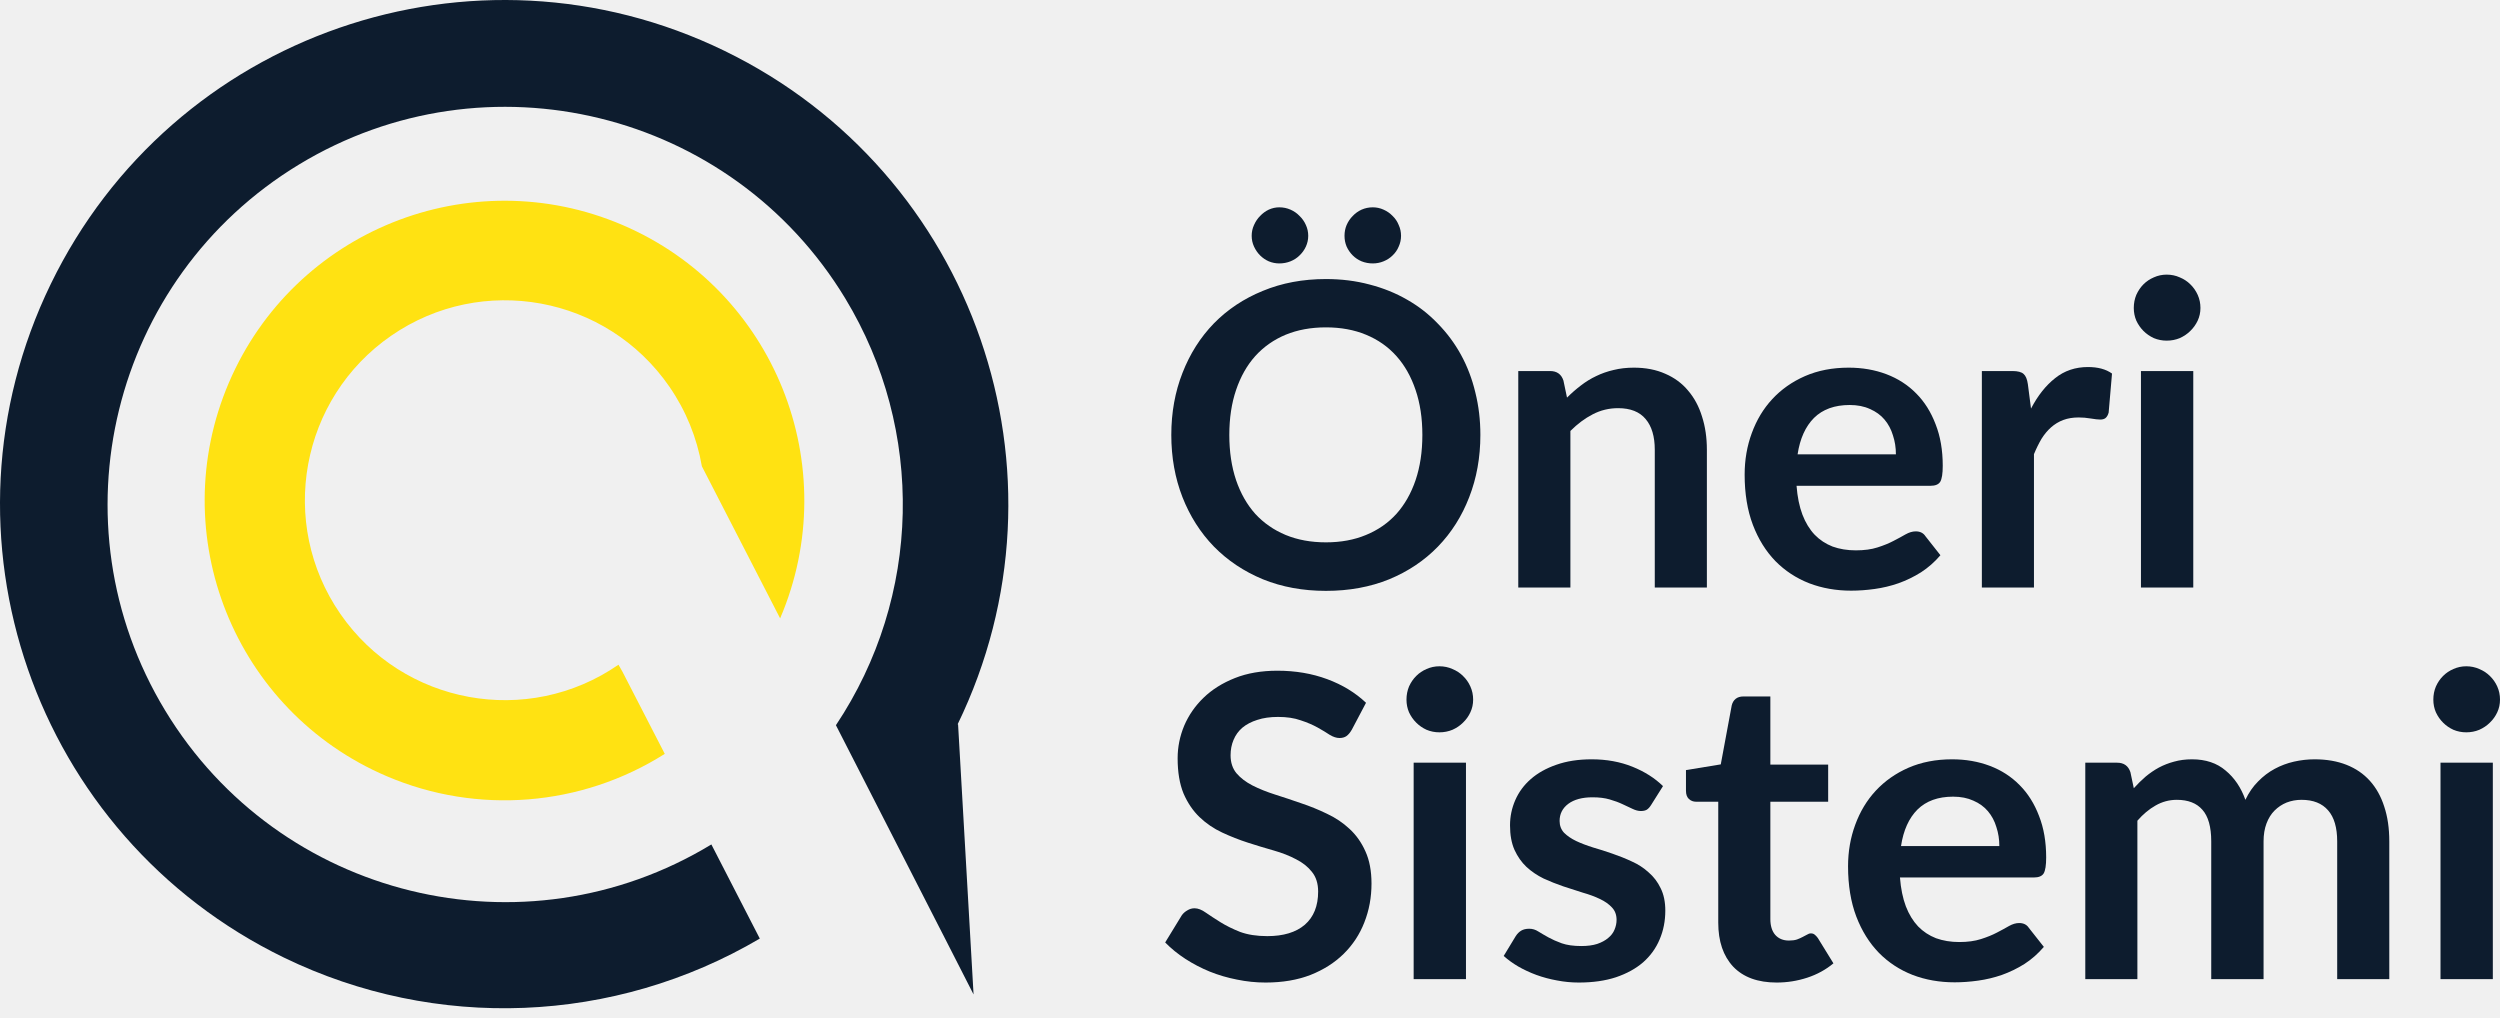
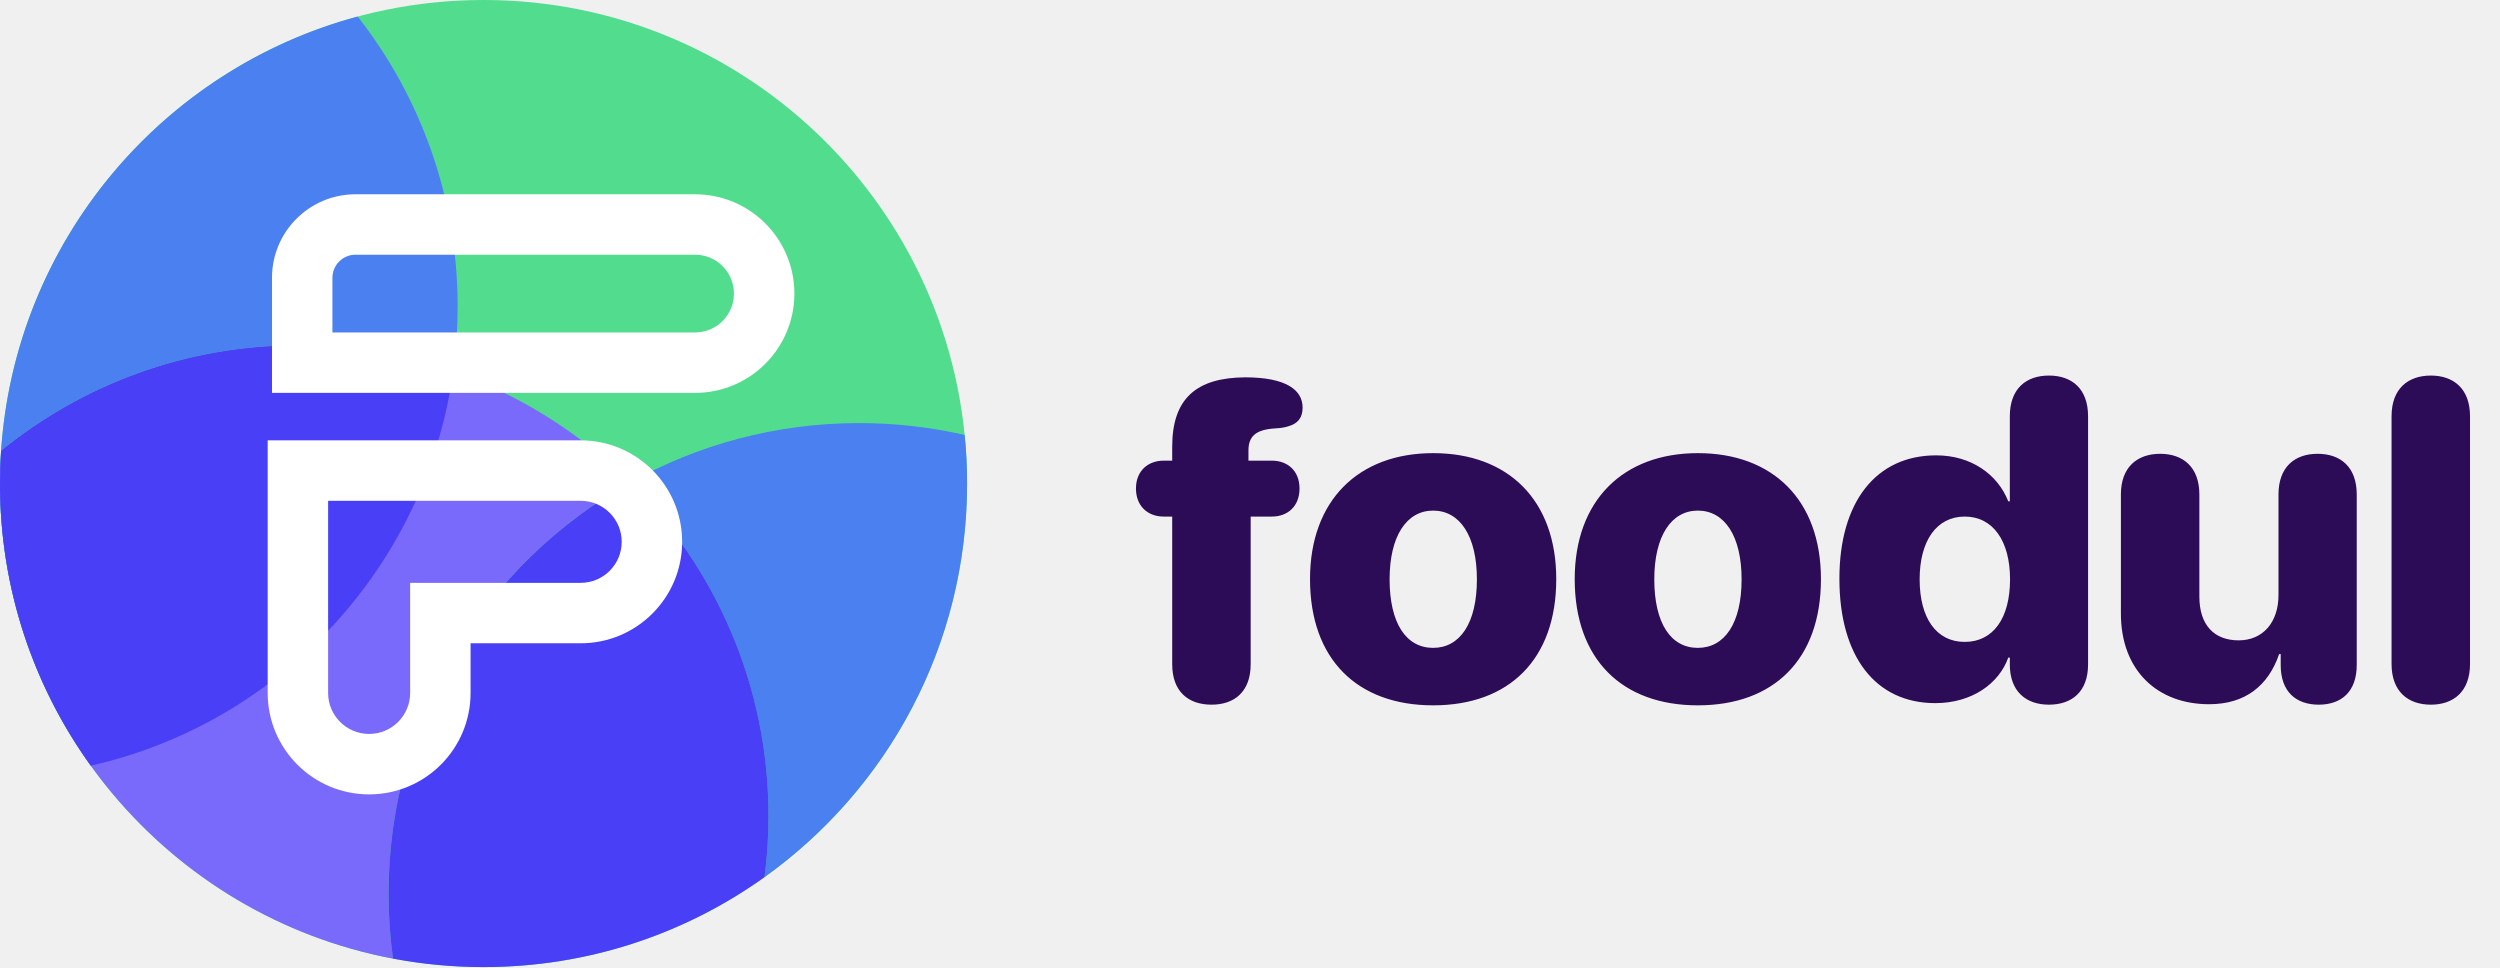
- <svg xmlns="http://www.w3.org/2000/svg" width="113" height="46" viewBox="0 0 113 46" fill="none">
-   <path d="M66.913 19.66C66.913 20.671 66.745 21.609 66.408 22.473C66.077 23.331 65.606 24.075 64.996 24.705C64.386 25.334 63.652 25.827 62.793 26.183C61.935 26.532 60.981 26.707 59.932 26.707C58.89 26.707 57.94 26.532 57.081 26.183C56.223 25.827 55.486 25.334 54.869 24.705C54.258 24.075 53.785 23.331 53.448 22.473C53.111 21.609 52.943 20.671 52.943 19.66C52.943 18.649 53.111 17.715 53.448 16.857C53.785 15.992 54.258 15.245 54.869 14.616C55.486 13.986 56.223 13.497 57.081 13.147C57.94 12.791 58.89 12.613 59.932 12.613C60.632 12.613 61.29 12.695 61.907 12.861C62.523 13.02 63.089 13.249 63.604 13.547C64.119 13.84 64.58 14.199 64.987 14.625C65.4 15.045 65.75 15.515 66.036 16.036C66.322 16.558 66.538 17.123 66.684 17.734C66.837 18.344 66.913 18.986 66.913 19.66ZM64.291 19.66C64.291 18.904 64.189 18.227 63.985 17.629C63.782 17.025 63.493 16.513 63.118 16.094C62.742 15.674 62.285 15.353 61.744 15.13C61.21 14.908 60.606 14.797 59.932 14.797C59.259 14.797 58.651 14.908 58.111 15.13C57.577 15.353 57.119 15.674 56.738 16.094C56.363 16.513 56.074 17.025 55.87 17.629C55.667 18.227 55.565 18.904 55.565 19.66C55.565 20.417 55.667 21.097 55.87 21.701C56.074 22.298 56.363 22.807 56.738 23.227C57.119 23.64 57.577 23.958 58.111 24.18C58.651 24.403 59.259 24.514 59.932 24.514C60.606 24.514 61.21 24.403 61.744 24.18C62.285 23.958 62.742 23.64 63.118 23.227C63.493 22.807 63.782 22.298 63.985 21.701C64.189 21.097 64.291 20.417 64.291 19.66ZM59.132 10.658C59.132 10.83 59.096 10.992 59.027 11.144C58.957 11.297 58.861 11.43 58.74 11.545C58.626 11.659 58.489 11.748 58.331 11.812C58.172 11.875 58.003 11.907 57.825 11.907C57.66 11.907 57.501 11.875 57.348 11.812C57.202 11.748 57.072 11.659 56.957 11.545C56.843 11.43 56.751 11.297 56.681 11.144C56.611 10.992 56.576 10.83 56.576 10.658C56.576 10.486 56.611 10.324 56.681 10.172C56.751 10.013 56.843 9.876 56.957 9.762C57.072 9.641 57.202 9.545 57.348 9.476C57.501 9.406 57.66 9.371 57.825 9.371C58.003 9.371 58.172 9.406 58.331 9.476C58.489 9.545 58.626 9.641 58.74 9.762C58.861 9.876 58.957 10.013 59.027 10.172C59.096 10.324 59.132 10.486 59.132 10.658ZM63.327 10.658C63.327 10.83 63.292 10.992 63.222 11.144C63.159 11.297 63.067 11.43 62.946 11.545C62.831 11.659 62.695 11.748 62.536 11.812C62.383 11.875 62.221 11.907 62.05 11.907C61.872 11.907 61.703 11.875 61.544 11.812C61.392 11.748 61.258 11.659 61.144 11.545C61.029 11.43 60.937 11.297 60.867 11.144C60.803 10.992 60.772 10.83 60.772 10.658C60.772 10.486 60.803 10.324 60.867 10.172C60.937 10.013 61.029 9.876 61.144 9.762C61.258 9.641 61.392 9.545 61.544 9.476C61.703 9.406 61.872 9.371 62.05 9.371C62.221 9.371 62.383 9.406 62.536 9.476C62.695 9.545 62.831 9.641 62.946 9.762C63.067 9.876 63.159 10.013 63.222 10.172C63.292 10.324 63.327 10.486 63.327 10.658Z" fill="#0D1C2E" />
-   <path d="M70.829 17.972C71.026 17.775 71.233 17.594 71.449 17.429C71.671 17.257 71.903 17.114 72.145 17C72.393 16.879 72.657 16.787 72.936 16.723C73.216 16.653 73.521 16.618 73.852 16.618C74.386 16.618 74.86 16.71 75.273 16.895C75.686 17.073 76.029 17.327 76.303 17.657C76.582 17.982 76.792 18.373 76.932 18.83C77.078 19.282 77.151 19.781 77.151 20.328V26.555H74.796V20.328C74.796 19.73 74.659 19.269 74.386 18.945C74.113 18.614 73.696 18.449 73.137 18.449C72.73 18.449 72.349 18.541 71.993 18.726C71.636 18.91 71.299 19.161 70.982 19.479V26.555H68.626V16.771H70.066C70.371 16.771 70.572 16.914 70.667 17.2L70.829 17.972Z" fill="#0D1C2E" />
-   <path d="M85.695 20.537C85.695 20.232 85.65 19.946 85.561 19.679C85.479 19.406 85.352 19.167 85.18 18.964C85.008 18.761 84.789 18.602 84.522 18.487C84.261 18.366 83.956 18.306 83.607 18.306C82.926 18.306 82.389 18.5 81.995 18.888C81.607 19.276 81.359 19.825 81.251 20.537H85.695ZM81.204 21.958C81.242 22.46 81.331 22.896 81.471 23.265C81.61 23.627 81.795 23.929 82.024 24.171C82.252 24.406 82.523 24.584 82.834 24.705C83.152 24.819 83.502 24.876 83.883 24.876C84.265 24.876 84.592 24.832 84.865 24.743C85.145 24.654 85.387 24.555 85.59 24.447C85.8 24.339 85.981 24.241 86.134 24.152C86.293 24.063 86.445 24.018 86.591 24.018C86.788 24.018 86.935 24.091 87.03 24.237L87.707 25.096C87.447 25.401 87.154 25.658 86.83 25.868C86.506 26.072 86.165 26.237 85.809 26.364C85.46 26.485 85.101 26.571 84.732 26.622C84.37 26.672 84.017 26.698 83.673 26.698C82.993 26.698 82.361 26.587 81.776 26.364C81.191 26.135 80.682 25.801 80.25 25.363C79.818 24.918 79.477 24.371 79.23 23.723C78.982 23.068 78.858 22.311 78.858 21.453C78.858 20.785 78.966 20.159 79.182 19.574C79.398 18.983 79.706 18.471 80.107 18.039C80.514 17.6 81.006 17.254 81.585 17C82.17 16.745 82.828 16.618 83.559 16.618C84.176 16.618 84.745 16.717 85.266 16.914C85.787 17.111 86.235 17.4 86.611 17.782C86.986 18.157 87.278 18.621 87.488 19.174C87.704 19.721 87.812 20.347 87.812 21.052C87.812 21.408 87.774 21.65 87.698 21.777C87.621 21.898 87.475 21.958 87.259 21.958H81.204Z" fill="#0D1C2E" />
-   <path d="M91.802 18.468C92.107 17.883 92.469 17.425 92.889 17.095C93.308 16.758 93.804 16.59 94.376 16.59C94.828 16.59 95.19 16.688 95.463 16.885L95.311 18.649C95.279 18.764 95.231 18.846 95.168 18.897C95.111 18.942 95.031 18.964 94.929 18.964C94.834 18.964 94.691 18.948 94.5 18.916C94.316 18.884 94.135 18.869 93.957 18.869C93.696 18.869 93.464 18.907 93.261 18.983C93.057 19.059 92.873 19.171 92.707 19.317C92.549 19.457 92.406 19.628 92.278 19.832C92.158 20.035 92.043 20.267 91.935 20.528V26.555H89.58V16.771H90.962C91.204 16.771 91.372 16.815 91.468 16.904C91.563 16.987 91.627 17.139 91.659 17.362L91.802 18.468Z" fill="#0D1C2E" />
-   <path d="M99.136 16.771V26.555H96.771V16.771H99.136ZM99.46 13.919C99.46 14.123 99.419 14.313 99.336 14.492C99.253 14.669 99.142 14.825 99.002 14.959C98.869 15.092 98.71 15.2 98.525 15.283C98.341 15.359 98.144 15.397 97.934 15.397C97.731 15.397 97.537 15.359 97.353 15.283C97.174 15.2 97.019 15.092 96.885 14.959C96.752 14.825 96.644 14.669 96.561 14.492C96.485 14.313 96.447 14.123 96.447 13.919C96.447 13.71 96.485 13.512 96.561 13.328C96.644 13.144 96.752 12.985 96.885 12.851C97.019 12.718 97.174 12.613 97.353 12.537C97.537 12.454 97.731 12.413 97.934 12.413C98.144 12.413 98.341 12.454 98.525 12.537C98.71 12.613 98.869 12.718 99.002 12.851C99.142 12.985 99.253 13.144 99.336 13.328C99.419 13.512 99.46 13.71 99.46 13.919Z" fill="#0D1C2E" />
-   <path d="M61.105 32.977C61.029 33.11 60.947 33.209 60.858 33.272C60.775 33.33 60.67 33.358 60.543 33.358C60.409 33.358 60.263 33.31 60.104 33.215C59.952 33.113 59.767 33.002 59.551 32.881C59.335 32.761 59.081 32.653 58.788 32.557C58.502 32.455 58.162 32.405 57.768 32.405C57.412 32.405 57.1 32.449 56.833 32.538C56.566 32.621 56.341 32.738 56.156 32.891C55.978 33.044 55.845 33.228 55.756 33.444C55.667 33.654 55.622 33.886 55.622 34.14C55.622 34.464 55.711 34.735 55.889 34.951C56.074 35.167 56.315 35.351 56.614 35.504C56.913 35.656 57.253 35.793 57.634 35.914C58.016 36.035 58.407 36.165 58.807 36.305C59.208 36.438 59.599 36.597 59.98 36.782C60.362 36.96 60.702 37.188 61.001 37.468C61.299 37.742 61.538 38.079 61.716 38.479C61.9 38.88 61.992 39.366 61.992 39.938C61.992 40.561 61.884 41.146 61.668 41.693C61.458 42.233 61.147 42.707 60.734 43.114C60.327 43.514 59.828 43.832 59.236 44.067C58.645 44.296 57.968 44.411 57.205 44.411C56.767 44.411 56.334 44.366 55.908 44.277C55.482 44.194 55.072 44.074 54.678 43.915C54.29 43.756 53.925 43.565 53.581 43.343C53.238 43.12 52.933 42.872 52.666 42.599L53.419 41.368C53.483 41.279 53.566 41.206 53.667 41.149C53.769 41.086 53.877 41.054 53.992 41.054C54.151 41.054 54.322 41.121 54.507 41.254C54.691 41.381 54.91 41.524 55.164 41.683C55.419 41.842 55.714 41.988 56.051 42.122C56.395 42.249 56.805 42.313 57.282 42.313C58.013 42.313 58.578 42.141 58.979 41.798C59.379 41.448 59.58 40.949 59.58 40.3C59.58 39.938 59.487 39.642 59.303 39.414C59.125 39.185 58.887 38.994 58.588 38.842C58.289 38.682 57.949 38.549 57.568 38.441C57.186 38.333 56.798 38.215 56.404 38.088C56.01 37.961 55.622 37.808 55.241 37.63C54.859 37.452 54.519 37.22 54.22 36.934C53.922 36.648 53.68 36.292 53.496 35.866C53.318 35.434 53.229 34.903 53.229 34.274C53.229 33.771 53.327 33.282 53.524 32.805C53.728 32.328 54.02 31.905 54.402 31.537C54.783 31.168 55.254 30.872 55.813 30.65C56.372 30.427 57.014 30.316 57.739 30.316C58.553 30.316 59.303 30.443 59.99 30.698C60.676 30.952 61.261 31.308 61.744 31.766L61.105 32.977Z" fill="#0D1C2E" />
-   <path d="M66.262 34.474V44.258H63.897V34.474H66.262ZM66.586 31.623C66.586 31.826 66.545 32.017 66.462 32.195C66.38 32.373 66.269 32.529 66.129 32.662C65.995 32.796 65.836 32.904 65.652 32.986C65.468 33.063 65.27 33.101 65.061 33.101C64.857 33.101 64.663 33.063 64.479 32.986C64.301 32.904 64.145 32.796 64.012 32.662C63.878 32.529 63.77 32.373 63.687 32.195C63.611 32.017 63.573 31.826 63.573 31.623C63.573 31.413 63.611 31.216 63.687 31.031C63.77 30.847 63.878 30.688 64.012 30.555C64.145 30.421 64.301 30.316 64.479 30.24C64.663 30.157 64.857 30.116 65.061 30.116C65.27 30.116 65.468 30.157 65.652 30.24C65.836 30.316 65.995 30.421 66.129 30.555C66.269 30.688 66.38 30.847 66.462 31.031C66.545 31.216 66.586 31.413 66.586 31.623Z" fill="#0D1C2E" />
-   <path d="M74.633 36.381C74.57 36.483 74.503 36.556 74.433 36.6C74.363 36.639 74.274 36.658 74.166 36.658C74.051 36.658 73.927 36.626 73.794 36.562C73.667 36.499 73.517 36.429 73.346 36.352C73.174 36.27 72.977 36.197 72.754 36.133C72.538 36.07 72.281 36.038 71.982 36.038C71.518 36.038 71.152 36.136 70.885 36.334C70.625 36.531 70.494 36.788 70.494 37.106C70.494 37.316 70.561 37.494 70.695 37.64C70.835 37.78 71.016 37.904 71.238 38.012C71.467 38.12 71.725 38.218 72.011 38.307C72.297 38.39 72.586 38.482 72.878 38.584C73.177 38.686 73.47 38.803 73.756 38.937C74.042 39.064 74.296 39.229 74.519 39.433C74.748 39.63 74.929 39.868 75.062 40.148C75.202 40.428 75.272 40.765 75.272 41.159C75.272 41.629 75.186 42.065 75.014 42.465C74.849 42.859 74.601 43.203 74.271 43.495C73.94 43.781 73.53 44.007 73.04 44.172C72.557 44.331 71.998 44.411 71.362 44.411C71.025 44.411 70.695 44.379 70.37 44.315C70.053 44.258 69.744 44.175 69.445 44.067C69.153 43.959 68.88 43.832 68.625 43.686C68.377 43.54 68.158 43.381 67.967 43.209L68.511 42.313C68.581 42.205 68.663 42.122 68.759 42.065C68.854 42.008 68.975 41.979 69.121 41.979C69.267 41.979 69.404 42.02 69.531 42.103C69.665 42.185 69.817 42.275 69.989 42.37C70.161 42.465 70.361 42.554 70.59 42.637C70.825 42.719 71.121 42.761 71.477 42.761C71.756 42.761 71.995 42.729 72.192 42.666C72.395 42.596 72.561 42.507 72.688 42.398C72.821 42.29 72.917 42.166 72.974 42.026C73.037 41.88 73.069 41.731 73.069 41.578C73.069 41.349 72.999 41.162 72.859 41.016C72.726 40.87 72.545 40.742 72.316 40.634C72.093 40.526 71.836 40.431 71.543 40.348C71.257 40.259 70.962 40.164 70.656 40.062C70.358 39.96 70.062 39.843 69.77 39.709C69.484 39.569 69.226 39.395 68.997 39.185C68.775 38.975 68.594 38.718 68.454 38.412C68.32 38.107 68.253 37.739 68.253 37.306C68.253 36.906 68.333 36.524 68.492 36.162C68.651 35.799 68.883 35.485 69.188 35.218C69.499 34.944 69.884 34.728 70.342 34.569C70.806 34.404 71.34 34.321 71.944 34.321C72.618 34.321 73.231 34.433 73.784 34.655C74.338 34.878 74.798 35.17 75.167 35.532L74.633 36.381Z" fill="#0D1C2E" />
-   <path d="M80.306 44.411C79.454 44.411 78.799 44.172 78.342 43.695C77.89 43.212 77.665 42.548 77.665 41.702V36.238H76.663C76.536 36.238 76.428 36.197 76.339 36.114C76.25 36.032 76.206 35.907 76.206 35.742V34.808L77.779 34.55L78.275 31.88C78.307 31.753 78.367 31.654 78.456 31.584C78.545 31.515 78.66 31.48 78.799 31.48H80.02V34.56H82.633V36.238H80.02V41.54C80.02 41.845 80.093 42.084 80.239 42.255C80.392 42.427 80.599 42.513 80.859 42.513C81.005 42.513 81.126 42.497 81.222 42.465C81.323 42.427 81.409 42.389 81.479 42.351C81.555 42.313 81.622 42.278 81.679 42.246C81.737 42.208 81.794 42.189 81.851 42.189C81.921 42.189 81.978 42.208 82.023 42.246C82.067 42.278 82.115 42.328 82.166 42.398L82.871 43.543C82.528 43.829 82.134 44.045 81.689 44.191C81.244 44.337 80.783 44.411 80.306 44.411Z" fill="#0D1C2E" />
-   <path d="M90.37 38.241C90.37 37.935 90.325 37.65 90.236 37.382C90.154 37.109 90.027 36.871 89.855 36.667C89.683 36.464 89.464 36.305 89.197 36.19C88.936 36.07 88.631 36.009 88.281 36.009C87.601 36.009 87.064 36.203 86.67 36.591C86.282 36.979 86.034 37.529 85.926 38.241H90.37ZM85.878 39.662C85.917 40.164 86.006 40.599 86.145 40.968C86.285 41.33 86.47 41.632 86.698 41.874C86.927 42.109 87.198 42.287 87.509 42.408C87.827 42.522 88.177 42.58 88.558 42.58C88.939 42.58 89.267 42.535 89.54 42.446C89.82 42.357 90.062 42.259 90.265 42.151C90.475 42.042 90.656 41.944 90.809 41.855C90.968 41.766 91.12 41.721 91.266 41.721C91.463 41.721 91.61 41.794 91.705 41.941L92.382 42.799C92.121 43.104 91.829 43.362 91.505 43.571C91.18 43.775 90.84 43.94 90.484 44.067C90.135 44.188 89.775 44.274 89.407 44.325C89.044 44.376 88.692 44.401 88.348 44.401C87.668 44.401 87.035 44.29 86.451 44.067C85.866 43.838 85.357 43.505 84.925 43.066C84.493 42.621 84.152 42.074 83.904 41.426C83.656 40.771 83.532 40.014 83.532 39.156C83.532 38.489 83.641 37.862 83.857 37.278C84.073 36.686 84.381 36.175 84.782 35.742C85.189 35.304 85.681 34.957 86.26 34.703C86.845 34.449 87.503 34.321 88.234 34.321C88.85 34.321 89.419 34.42 89.941 34.617C90.462 34.814 90.91 35.103 91.285 35.485C91.66 35.86 91.953 36.324 92.163 36.877C92.379 37.424 92.487 38.05 92.487 38.756C92.487 39.112 92.449 39.353 92.373 39.48C92.296 39.601 92.15 39.662 91.934 39.662H85.878Z" fill="#0D1C2E" />
-   <path d="M94.255 44.258V34.474H95.695C96 34.474 96.2 34.617 96.295 34.903L96.448 35.628C96.62 35.437 96.797 35.262 96.982 35.103C97.173 34.944 97.373 34.808 97.583 34.693C97.799 34.579 98.028 34.49 98.269 34.426C98.517 34.356 98.787 34.321 99.08 34.321C99.697 34.321 100.202 34.49 100.596 34.827C100.997 35.157 101.295 35.599 101.492 36.152C101.645 35.828 101.836 35.551 102.065 35.323C102.294 35.087 102.545 34.897 102.818 34.751C103.091 34.604 103.381 34.496 103.686 34.426C103.997 34.356 104.309 34.321 104.62 34.321C105.161 34.321 105.641 34.404 106.06 34.569C106.48 34.735 106.833 34.976 107.119 35.294C107.405 35.612 107.621 36 107.767 36.457C107.92 36.915 107.996 37.44 107.996 38.031V44.258H105.641V38.031C105.641 37.408 105.504 36.941 105.231 36.629C104.957 36.311 104.557 36.152 104.029 36.152C103.788 36.152 103.562 36.194 103.352 36.276C103.149 36.359 102.967 36.48 102.808 36.639C102.656 36.791 102.535 36.985 102.446 37.22C102.357 37.456 102.313 37.726 102.313 38.031V44.258H99.948V38.031C99.948 37.376 99.814 36.899 99.547 36.6C99.287 36.302 98.902 36.152 98.393 36.152C98.05 36.152 97.729 36.238 97.43 36.41C97.138 36.575 96.864 36.804 96.61 37.096V44.258H94.255Z" fill="#0D1C2E" />
-   <path d="M112.676 34.474V44.258H110.311V34.474H112.676ZM113 31.623C113 31.826 112.959 32.017 112.877 32.195C112.794 32.373 112.683 32.529 112.543 32.662C112.409 32.796 112.25 32.904 112.066 32.986C111.882 33.063 111.685 33.101 111.475 33.101C111.271 33.101 111.077 33.063 110.893 32.986C110.715 32.904 110.559 32.796 110.426 32.662C110.292 32.529 110.184 32.373 110.102 32.195C110.025 32.017 109.987 31.826 109.987 31.623C109.987 31.413 110.025 31.216 110.102 31.031C110.184 30.847 110.292 30.688 110.426 30.555C110.559 30.421 110.715 30.316 110.893 30.24C111.077 30.157 111.271 30.116 111.475 30.116C111.685 30.116 111.882 30.157 112.066 30.24C112.25 30.316 112.409 30.421 112.543 30.555C112.683 30.688 112.794 30.847 112.877 31.031C112.959 31.216 113 31.413 113 31.623Z" fill="#0D1C2E" />
-   <path d="M43.285 32.739C48.779 21.419 44.059 7.791 32.739 2.294C21.419 -3.204 7.791 1.52 2.294 12.839C-3.204 24.159 1.52 37.788 12.839 43.285C19.698 46.616 27.77 46.294 34.343 42.424L32.154 38.169C23.668 43.318 12.614 40.608 7.469 32.121C2.323 23.634 5.031 12.58 13.517 7.435C22.004 2.29 33.058 4.997 38.203 13.484C41.823 19.453 41.657 26.976 37.784 32.779L42.434 41.873L42.637 42.268L44.005 44.949L43.305 32.739H43.285Z" fill="#0D1C2E" />
-   <path d="M28.131 30.354L27.955 30.045C23.85 32.882 18.22 31.852 15.383 27.747C12.546 23.642 13.576 18.012 17.681 15.175C21.787 12.338 27.417 13.368 30.253 17.473C31.001 18.553 31.502 19.785 31.725 21.077L35.262 27.95C38.202 21.071 35.01 13.106 28.128 10.166C21.245 7.226 13.287 10.422 10.344 17.301C7.405 24.18 10.597 32.145 17.479 35.084C21.578 36.838 26.278 36.459 30.048 34.075L28.131 30.354Z" fill="#FFE212" />
+ <svg xmlns="http://www.w3.org/2000/svg" width="243" height="94" viewBox="0 0 243 94" fill="none">
+   <path d="M117.763 68.494C119.997 68.494 121.565 67.227 121.565 64.562V50.211H123.628C125.132 50.211 126.313 49.244 126.313 47.482C126.313 45.742 125.132 44.775 123.628 44.775H121.35V43.787C121.35 42.412 122.059 41.746 123.971 41.639C124.444 41.617 124.852 41.553 125.196 41.445C126.141 41.188 126.614 40.607 126.614 39.619C126.614 37.922 125.046 36.676 121.007 36.676C116.28 36.719 113.938 38.738 113.938 43.422V44.775H113.1C111.618 44.775 110.415 45.742 110.415 47.482C110.415 49.244 111.618 50.211 113.1 50.211H113.938V64.562C113.938 67.227 115.507 68.494 117.763 68.494ZM139.301 68.559C146.67 68.559 151.268 64.111 151.268 56.291C151.268 48.621 146.606 44.045 139.301 44.045C132.039 44.045 127.334 48.643 127.334 56.291C127.334 64.09 131.932 68.559 139.301 68.559ZM139.301 62.973C136.68 62.973 135.069 60.588 135.069 56.312C135.069 52.102 136.723 49.631 139.301 49.631C141.901 49.631 143.555 52.102 143.555 56.312C143.555 60.588 141.901 62.973 139.301 62.973ZM165.029 68.559C172.398 68.559 176.996 64.111 176.996 56.291C176.996 48.621 172.334 44.045 165.029 44.045C157.767 44.045 153.062 48.643 153.062 56.291C153.062 64.09 157.66 68.559 165.029 68.559ZM165.029 62.973C162.408 62.973 160.797 60.588 160.797 56.312C160.797 52.102 162.451 49.631 165.029 49.631C167.629 49.631 169.283 52.102 169.283 56.312C169.283 60.588 167.629 62.973 165.029 62.973ZM188.114 68.344C191.659 68.344 194.302 66.453 195.204 63.918H195.355V64.584C195.355 67.227 196.944 68.494 199.157 68.494C201.392 68.494 202.96 67.227 202.96 64.584V40.457C202.96 37.793 201.392 36.504 199.157 36.504C196.923 36.504 195.355 37.793 195.355 40.457V48.728H195.204C194.173 46.107 191.595 44.26 188.2 44.26C182.357 44.26 178.79 48.772 178.79 56.248C178.79 63.81 182.292 68.344 188.114 68.344ZM190.972 62.393C188.222 62.393 186.589 60.094 186.589 56.312C186.589 52.553 188.243 50.211 190.972 50.211C193.7 50.211 195.376 52.553 195.376 56.312C195.376 60.115 193.722 62.393 190.972 62.393ZM214.723 68.451C218.247 68.451 220.481 66.647 221.534 63.574H221.684V64.648C221.684 67.248 223.188 68.494 225.379 68.494C227.571 68.494 229.075 67.248 229.075 64.627V48.062C229.075 45.398 227.506 44.109 225.272 44.109C223.038 44.109 221.469 45.398 221.469 48.062V57.838C221.469 60.48 219.965 62.242 217.602 62.242C215.217 62.242 213.778 60.76 213.778 57.988V48.062C213.778 45.398 212.188 44.109 209.975 44.109C207.741 44.109 206.151 45.398 206.151 48.062V59.643C206.151 65.164 209.696 68.451 214.723 68.451ZM236.283 68.494C238.496 68.494 240.086 67.205 240.086 64.541V40.457C240.086 37.793 238.496 36.504 236.283 36.504C234.049 36.504 232.459 37.793 232.459 40.457V64.541C232.459 67.205 234.049 68.494 236.283 68.494Z" fill="#2D0C57" />
+   <circle cx="47" cy="47" r="47" fill="#51DC8E" />
+   <path fill-rule="evenodd" clip-rule="evenodd" d="M44.115 35.62C44.357 33.713 44.482 31.768 44.482 29.795C44.482 19.176 40.864 9.402 34.792 1.639C34.784 1.628 34.776 1.618 34.768 1.608C15.728 6.726 1.466 23.503 0.106 43.815C7.977 37.41 18.018 33.572 28.955 33.572C34.244 33.572 39.323 34.469 44.048 36.12C44.071 35.954 44.093 35.787 44.115 35.62Z" fill="#4A80F0" />
+   <path fill-rule="evenodd" clip-rule="evenodd" d="M8.824 74.421C3.271 66.703 0 57.234 0 47C0 45.929 0.036 44.867 0.106 43.815C7.977 37.41 18.018 33.572 28.955 33.572C34.244 33.572 39.323 34.469 44.048 36.12C41.43 55.051 27.225 70.281 8.824 74.421Z" fill="#00F462" />
+   <path fill-rule="evenodd" clip-rule="evenodd" d="M74.314 85.253C86.232 76.728 94 62.771 94 47C94 45.407 93.921 43.832 93.766 42.279C90.469 41.524 87.035 41.125 83.509 41.125C75.423 41.125 67.827 43.223 61.235 46.905C69.55 55.188 74.696 66.649 74.696 79.312C74.696 81.326 74.566 83.308 74.314 85.253Z" fill="#4A80F0" />
+   <path fill-rule="evenodd" clip-rule="evenodd" d="M38.2 93.178C16.449 89.058 0 69.95 0 47C0 45.929 0.036 44.867 0.106 43.815C7.977 37.41 18.018 33.572 28.955 33.572C41.554 33.572 52.963 38.665 61.235 46.905C47.235 54.725 37.768 69.69 37.768 86.866C37.768 89.007 37.915 91.115 38.2 93.178Z" fill="#7A6AFB" />
+   <path fill-rule="evenodd" clip-rule="evenodd" d="M74.314 85.253C74.566 83.308 74.697 81.326 74.697 79.313C74.697 66.649 69.55 55.188 61.235 46.905C47.235 54.725 37.768 69.69 37.768 86.866C37.768 89.007 37.915 91.115 38.2 93.178C41.05 93.718 43.992 94 47 94C57.187 94 66.616 90.759 74.314 85.253Z" fill="#483FF7" />
+   <path fill-rule="evenodd" clip-rule="evenodd" d="M44.048 36.12C41.43 55.051 27.225 70.281 8.824 74.421C3.271 66.703 0 57.234 0 47C0 45.929 0.036 44.867 0.106 43.815C7.977 37.41 18.018 33.572 28.955 33.572C34.244 33.572 39.323 34.469 44.048 36.12Z" fill="#483FF7" />
+   <path fill-rule="evenodd" clip-rule="evenodd" d="M26.438 27.003C26.438 22.519 30.072 18.884 34.556 18.884H67.562C72.893 18.884 77.214 23.205 77.214 28.536C77.214 33.866 72.893 38.188 67.562 38.188H26.438V27.003ZM34.556 24.759C33.317 24.759 32.312 25.764 32.312 27.003V32.313H67.562C69.648 32.313 71.339 30.622 71.339 28.536C71.339 26.45 69.648 24.759 67.562 24.759H34.556Z" fill="white" />
+   <path fill-rule="evenodd" clip-rule="evenodd" d="M26.018 42.803H56.442C61.888 42.803 66.304 47.219 66.304 52.665C66.304 58.111 61.888 62.527 56.442 62.527H45.741V67.353C45.741 72.799 41.326 77.214 35.88 77.214C30.433 77.214 26.018 72.799 26.018 67.353V42.803ZM31.893 48.678V67.353C31.893 69.554 33.678 71.339 35.88 71.339C38.081 71.339 39.866 69.554 39.866 67.353V56.652H56.442C58.644 56.652 60.429 54.867 60.429 52.665C60.429 50.463 58.644 48.678 56.442 48.678H31.893Z" fill="white" />
</svg>
